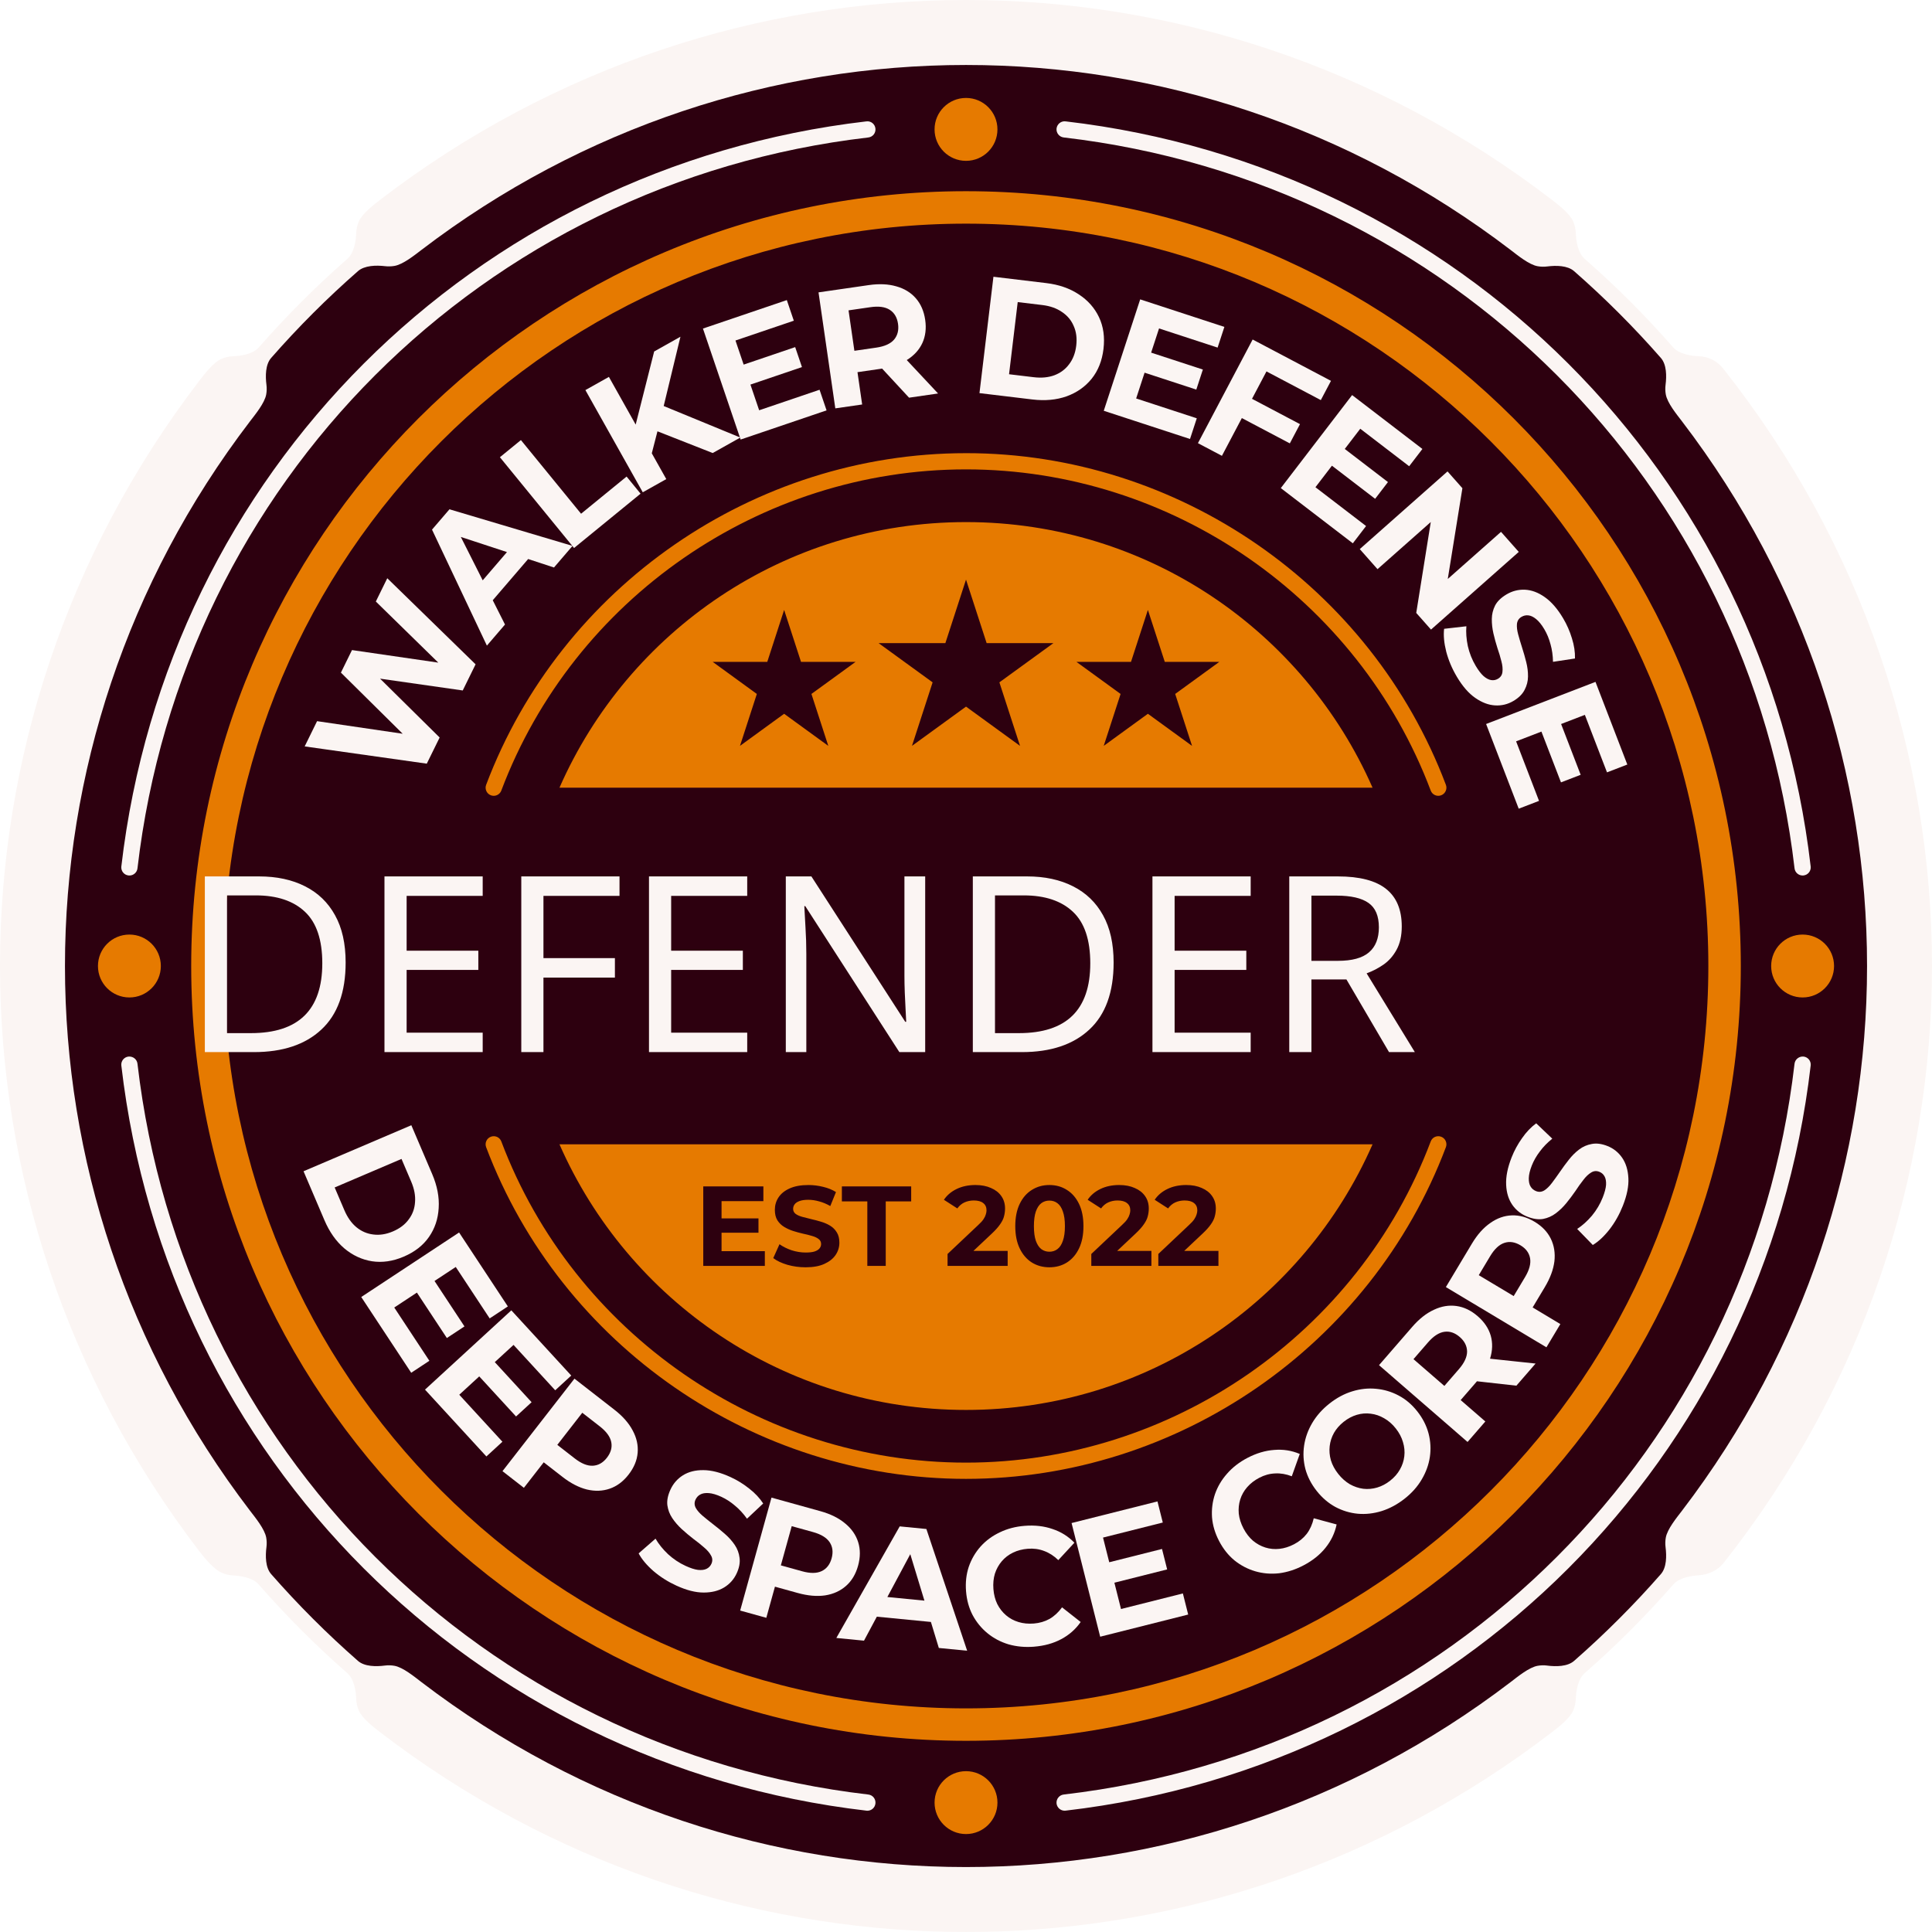
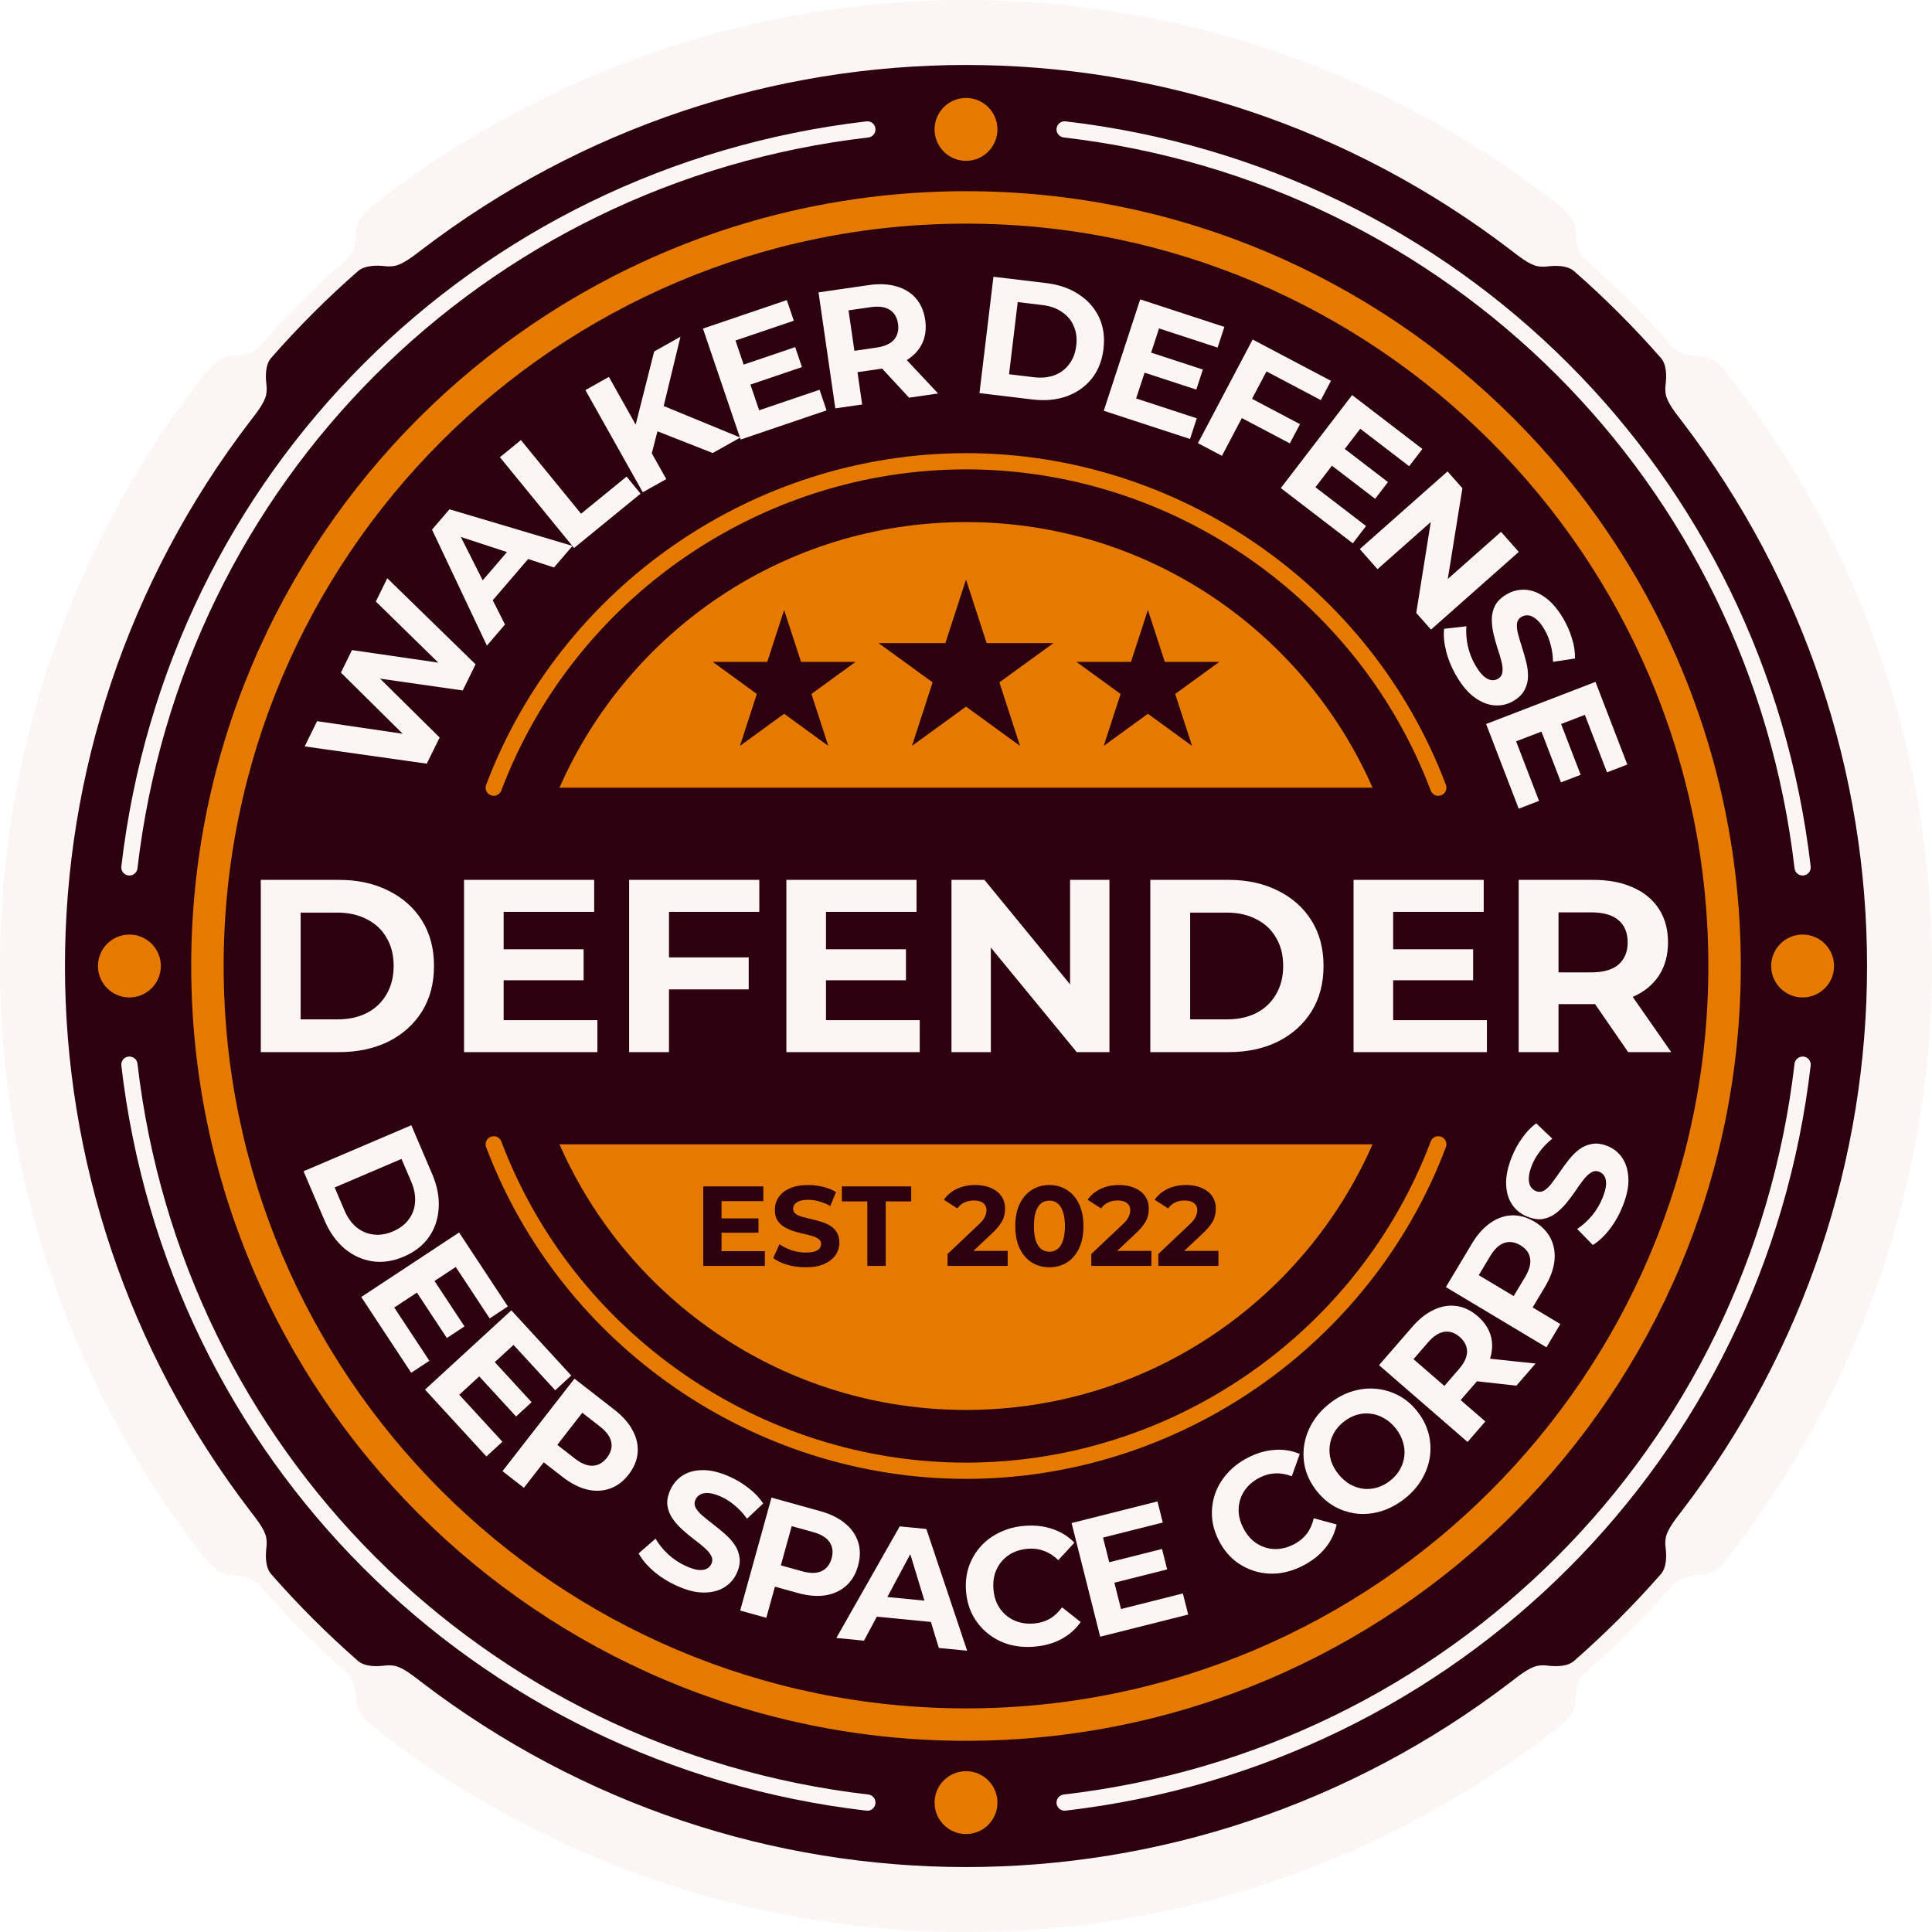
<svg xmlns="http://www.w3.org/2000/svg" width="256mm" height="256.001mm" viewBox="0 0 256 256.001" version="1.1" id="svg51757">
  <defs id="defs51754">
    </defs>
  <g id="layer1" transform="translate(-78.11455,-42.02701)">
    <circle style="fill:#2d000f;fill-opacity:1;stroke-width:8.762" id="path19849" cx="206.115" cy="170.028" r="123.733" />
    <path id="path294" style="fill:#fbf5f3;fill-opacity:1;fill-rule:nonzero;stroke:none;stroke-width:0.265" d="m 192.925,58.109 c -52.076,6.057 -92.675,46.657 -98.733,98.733 -0.069,0.588 0.356,1.122 0.944,1.188 0.042,0.006 0.086,0.007 0.129,0.007 0.538,0 1.002,-0.402 1.066,-0.95 5.941,-51.079 45.765,-90.904 96.845,-96.845 0.591,-0.069 1.007,-0.6 0.938,-1.188 -0.066,-0.591 -0.597,-1.018 -1.188,-0.944 z m 26.382,0 c -0.58,-0.077 -1.123,0.353 -1.194,0.944 -0.064,0.588 0.36,1.119 0.95,1.188 51.077,5.941 90.895,45.765 96.838,96.845 0.064,0.548 0.531,0.95 1.066,0.95 0.042,0 0.086,-4.5e-4 0.129,-0.007 0.591,-0.066 1.013,-0.6 0.944,-1.188 -6.057,-52.075 -46.66,-92.675 -98.733,-98.733 z M 95.136,182.029 c -0.588,0.069 -1.013,0.597 -0.944,1.188 6.057,52.073 46.657,92.678 98.733,98.733 0.042,0.006 0.086,0.007 0.129,0.007 0.538,0 0.996,-0.402 1.06,-0.95 0.069,-0.591 -0.347,-1.126 -0.938,-1.194 -51.079,-5.941 -90.901,-45.759 -96.845,-96.838 -0.069,-0.591 -0.593,-1 -1.194,-0.944 z m 221.959,0 c -0.575,-0.058 -1.123,0.353 -1.194,0.944 -5.943,51.079 -45.762,90.898 -96.838,96.838 -0.591,0.069 -1.014,0.604 -0.95,1.194 0.069,0.548 0.535,0.95 1.072,0.95 0.04,0 0.08,-4.5e-4 0.122,-0.007 52.073,-6.055 92.675,-46.66 98.733,-98.733 0.069,-0.591 -0.353,-1.119 -0.944,-1.188 z" />
    <path d="m 283.134,262.725 c -0.42,-0.053 -0.848,-0.045 -1.268,0.028 -1.14,0.197 -2.653,1.448 -3.582,2.157 -42.787,32.683 -101.545,32.682 -144.334,-5e-5 -0.929,-0.71 -2.442,-1.961 -3.582,-2.158 -0.42,-0.073 -0.848,-0.081 -1.268,-0.028 -1.148,0.146 -2.678,0.148 -3.557,-0.622 -4.081,-3.577 -7.923,-7.417 -11.499,-11.498 -0.77,-0.879 -0.77,-2.41 -0.624,-3.558 0.053,-0.421 0.045,-0.849 -0.028,-1.269 -0.197,-1.14 -1.446,-2.653 -2.156,-3.582 -32.683,-42.789 -32.683,-101.542 0,-144.332 0.71,-0.929 1.959,-2.442 2.156,-3.582 0.072,-0.42 0.081,-0.847 0.028,-1.267 -0.145,-1.148 -0.147,-2.679 0.623,-3.558 3.575,-4.082 7.418,-7.923 11.499,-11.498 0.879,-0.77 2.424,-0.797 3.575,-0.663 0.415,0.048 0.831,0.039 1.234,-0.026 1.143,-0.182 2.67,-1.409 3.599,-2.119 42.789,-32.683 101.542,-32.683 144.334,4.8e-5 0.929,0.71 2.443,1.958 3.583,2.155 0.42,0.072 0.847,0.081 1.266,0.029 1.148,-0.144 2.679,-0.146 3.558,0.624 4.081,3.575 7.923,7.416 11.499,11.498 0.77,0.879 0.768,2.41 0.622,3.558 -0.053,0.42 -0.045,0.847 0.028,1.267 0.196,1.14 1.445,2.654 2.155,3.583 32.685,42.789 32.685,101.545 0,144.334 -0.71,0.929 -1.959,2.443 -2.155,3.583 -0.072,0.42 -0.081,0.847 -0.028,1.267 0.146,1.148 0.148,2.678 -0.623,3.558 -3.575,4.081 -7.418,7.921 -11.499,11.498 -0.879,0.77 -2.409,0.769 -3.557,0.623 z M 306.439,90.855 c -0.808,-1.023 -1.985,-1.575 -3.19,-1.624 -1.156,-0.047 -2.662,-0.299 -3.432,-1.178 -3.644,-4.163 -7.561,-8.079 -11.724,-11.724 -0.88,-0.77 -1.132,-2.276 -1.179,-3.433 -0.021,-0.525 -0.138,-1.044 -0.347,-1.53 -0.458,-1.063 -2.018,-2.251 -2.946,-2.962 -45.931,-35.169 -109.078,-35.169 -155.009,10e-7 -0.928,0.711 -2.489,1.899 -2.947,2.962 -0.21,0.486 -0.327,1.006 -0.348,1.531 -0.047,1.156 -0.298,2.662 -1.177,3.433 -4.161,3.644 -8.078,7.561 -11.726,11.724 -0.77,0.879 -2.277,1.131 -3.433,1.179 -0.524,0.022 -1.042,0.139 -1.527,0.347 -1.063,0.457 -2.252,2.017 -2.963,2.945 -35.169,45.933 -35.169,109.076 -4e-5,155.006 0.711,0.928 1.945,2.43 3.009,2.897 0.469,0.206 0.955,0.324 1.446,0.351 1.155,0.063 2.663,0.305 3.433,1.185 3.657,4.178 7.585,8.108 11.761,11.766 0.879,0.77 1.13,2.276 1.177,3.433 0.021,0.525 0.138,1.045 0.348,1.531 0.458,1.063 2.019,2.251 2.947,2.961 22.376,17.129 48.824,25.913 75.388,26.356 1.169,0.019 3.064,0.019 4.233,-10e-6 26.559,-0.443 53.019,-9.23 75.388,-26.356 0.928,-0.711 2.489,-1.899 2.946,-2.962 0.209,-0.486 0.326,-1.006 0.347,-1.53 0.047,-1.156 0.299,-2.663 1.178,-3.433 4.176,-3.657 8.104,-7.587 11.759,-11.763 0.77,-0.88 2.283,-1.135 3.436,-1.214 1.253,-0.086 2.456,-0.696 3.152,-1.548 36.9,-46.617 36.9,-111.732 0,-158.349" style="fill:#fbf5f3;fill-opacity:1;fill-rule:nonzero;stroke:none;stroke-width:0.265" id="path302" />
    <path id="path304" style="fill:#e67a00;fill-opacity:1;fill-rule:nonzero;stroke:none;stroke-width:0.265" d="m 206.117,55.005 c -2.303,0 -4.168,1.866 -4.168,4.168 0,2.303 1.866,4.167 4.168,4.167 2.3,0 4.165,-1.864 4.165,-4.167 0,-2.303 -1.865,-4.168 -4.165,-4.168 z m 0,12.357 c -56.609,0 -102.667,46.057 -102.667,102.667 0,56.609 46.057,102.665 102.667,102.665 56.609,0 102.665,-46.056 102.665,-102.665 0,-56.609 -46.056,-102.667 -102.665,-102.667 z m 0,4.3 c 54.238,0 98.363,44.126 98.363,98.367 0,54.238 -44.126,98.367 -98.363,98.367 -54.24,0 -98.367,-44.129 -98.367,-98.367 0,-54.24 44.126,-98.367 98.367,-98.367 z m 0,30.412 c -28.109,0 -53.661,17.66 -63.587,43.948 -0.209,0.554 0.07,1.175 0.627,1.387 0.125,0.045 0.254,0.068 0.378,0.068 0.435,0 0.845,-0.265 1.007,-0.697 9.611,-25.454 34.357,-42.558 61.575,-42.558 27.221,0 51.964,17.105 61.575,42.558 0.207,0.556 0.823,0.838 1.385,0.628 0.556,-0.212 0.836,-0.833 0.627,-1.387 -9.926,-26.288 -35.481,-43.948 -63.587,-43.948 z m 0,9.133 c -24.081,0 -44.768,14.477 -53.87,35.195 h 107.74 c -9.099,-20.718 -29.789,-35.195 -53.87,-35.195 z m 0,7.622 2.732,8.415 h 8.85 l -7.16,5.198 2.735,8.417 -7.157,-5.202 -7.16,5.202 2.735,-8.417 -7.157,-5.198 h 8.847 z m -24.1,4.018 2.237,6.88 h 7.232 l -5.852,4.252 2.235,6.88 -5.852,-4.253 -5.85,4.253 2.233,-6.88 -5.85,-4.252 h 7.233 z m 48.2,0 2.237,6.88 h 7.23 l -5.85,4.252 2.233,6.88 -5.85,-4.253 -5.852,4.253 2.235,-6.88 -5.852,-4.252 h 7.232 z M 95.262,165.862 c -2.303,0 -4.168,1.864 -4.168,4.167 0,2.3 1.866,4.167 4.168,4.167 2.3,0 4.165,-1.867 4.165,-4.167 0,-2.303 -1.865,-4.167 -4.165,-4.167 z m 221.71,0 c -2.303,0 -4.168,1.864 -4.168,4.167 0,2.3 1.866,4.167 4.168,4.167 2.3,0 4.165,-1.867 4.165,-4.167 0,-2.303 -1.865,-4.167 -4.165,-4.167 z m -173.395,26.72 c -0.14,-0.005 -0.282,0.016 -0.42,0.068 -0.556,0.209 -0.836,0.829 -0.627,1.385 9.926,26.286 35.478,43.95 63.587,43.95 28.106,0 53.661,-17.664 63.587,-43.95 0.209,-0.556 -0.07,-1.176 -0.627,-1.385 -0.564,-0.209 -1.178,0.069 -1.385,0.625 -9.611,25.456 -34.354,42.558 -61.575,42.558 -27.218,0 -51.964,-17.102 -61.575,-42.558 -0.157,-0.417 -0.546,-0.677 -0.965,-0.693 z m 8.67,1.072 c 9.102,20.718 29.789,35.198 53.87,35.198 24.081,0 44.771,-14.48 53.87,-35.198 z m 32.98,5.395 c 0.662,0 1.314,0.081 1.957,0.242 0.642,0.151 1.21,0.381 1.702,0.692 l -0.753,1.852 c -0.492,-0.281 -0.983,-0.486 -1.475,-0.617 -0.492,-0.141 -0.973,-0.212 -1.445,-0.212 -0.472,0 -0.859,0.056 -1.16,0.167 -0.301,0.11 -0.516,0.256 -0.647,0.437 -0.13,0.171 -0.197,0.371 -0.197,0.602 0,0.271 0.111,0.493 0.332,0.663 0.221,0.161 0.512,0.29 0.873,0.39 0.361,0.1 0.758,0.201 1.19,0.302 0.442,0.1 0.878,0.216 1.31,0.347 0.442,0.13 0.842,0.306 1.203,0.527 0.361,0.221 0.653,0.512 0.873,0.873 0.231,0.361 0.347,0.818 0.347,1.37 0,0.592 -0.165,1.135 -0.497,1.627 -0.331,0.492 -0.828,0.887 -1.49,1.188 -0.652,0.301 -1.481,0.452 -2.485,0.452 -0.843,0 -1.65,-0.111 -2.423,-0.332 -0.773,-0.231 -1.395,-0.525 -1.867,-0.887 l 0.827,-1.838 c 0.452,0.321 0.984,0.588 1.597,0.798 0.622,0.201 1.249,0.302 1.882,0.302 0.482,0 0.869,-0.045 1.16,-0.135 0.301,-0.1 0.521,-0.236 0.662,-0.407 0.141,-0.171 0.212,-0.368 0.212,-0.588 0,-0.281 -0.111,-0.501 -0.332,-0.662 -0.221,-0.171 -0.512,-0.306 -0.873,-0.407 -0.361,-0.11 -0.763,-0.211 -1.205,-0.302 -0.432,-0.1 -0.868,-0.219 -1.31,-0.36 -0.432,-0.141 -0.827,-0.323 -1.188,-0.543 -0.361,-0.221 -0.657,-0.512 -0.888,-0.873 -0.221,-0.361 -0.332,-0.823 -0.332,-1.385 0,-0.602 0.16,-1.148 0.482,-1.64 0.331,-0.502 0.823,-0.899 1.475,-1.19 0.662,-0.301 1.491,-0.452 2.485,-0.452 z m 22.147,0 c 0.783,0 1.466,0.131 2.048,0.392 0.592,0.251 1.049,0.607 1.37,1.068 0.331,0.462 0.497,1.014 0.497,1.657 0,0.341 -0.045,0.682 -0.135,1.023 -0.08,0.331 -0.252,0.684 -0.513,1.055 -0.251,0.371 -0.622,0.787 -1.113,1.248 l -2.43,2.288 h 4.538 v 1.988 h -7.965 v -1.582 l 4.065,-3.838 c 0.321,-0.291 0.558,-0.552 0.708,-0.783 0.151,-0.231 0.25,-0.441 0.3,-0.632 0.06,-0.191 0.09,-0.368 0.09,-0.528 0,-0.422 -0.146,-0.743 -0.437,-0.963 -0.281,-0.231 -0.696,-0.345 -1.248,-0.345 -0.442,0 -0.854,0.084 -1.235,0.255 -0.371,0.171 -0.687,0.437 -0.948,0.798 l -1.777,-1.145 c 0.401,-0.602 0.964,-1.079 1.687,-1.43 0.723,-0.351 1.555,-0.527 2.498,-0.527 z m 9.787,0 c 0.873,0 1.646,0.215 2.318,0.647 0.683,0.422 1.22,1.04 1.612,1.853 0.391,0.813 0.587,1.796 0.587,2.95 0,1.154 -0.195,2.139 -0.587,2.952 -0.391,0.813 -0.929,1.435 -1.612,1.867 -0.672,0.422 -1.445,0.632 -2.318,0.632 -0.863,0 -1.636,-0.21 -2.318,-0.632 -0.683,-0.432 -1.22,-1.054 -1.612,-1.867 -0.391,-0.813 -0.587,-1.797 -0.587,-2.952 0,-1.154 0.195,-2.137 0.587,-2.95 0.391,-0.813 0.929,-1.432 1.612,-1.853 0.683,-0.432 1.455,-0.647 2.318,-0.647 z m 9.26,0 c 0.783,0 1.465,0.131 2.047,0.392 0.592,0.251 1.049,0.607 1.37,1.068 0.331,0.462 0.497,1.014 0.497,1.657 0,0.341 -0.045,0.682 -0.135,1.023 -0.08,0.331 -0.251,0.684 -0.512,1.055 -0.251,0.371 -0.622,0.787 -1.113,1.248 l -2.43,2.288 h 4.537 v 1.988 h -7.963 v -1.582 l 4.065,-3.838 c 0.321,-0.291 0.556,-0.552 0.707,-0.783 0.151,-0.231 0.251,-0.441 0.302,-0.632 0.06,-0.191 0.09,-0.368 0.09,-0.528 0,-0.422 -0.146,-0.743 -0.437,-0.963 -0.281,-0.231 -0.698,-0.345 -1.25,-0.345 -0.442,0 -0.852,0.084 -1.233,0.255 -0.371,0.171 -0.689,0.437 -0.95,0.798 l -1.777,-1.145 c 0.401,-0.602 0.964,-1.079 1.687,-1.43 0.723,-0.351 1.557,-0.527 2.5,-0.527 z m 8.882,0 c 0.783,0 1.466,0.131 2.048,0.392 0.592,0.251 1.049,0.607 1.37,1.068 0.331,0.462 0.497,1.014 0.497,1.657 0,0.341 -0.045,0.682 -0.135,1.023 -0.08,0.331 -0.251,0.684 -0.512,1.055 -0.251,0.371 -0.623,0.787 -1.115,1.248 l -2.428,2.288 h 4.537 v 1.988 h -7.965 v -1.582 l 4.065,-3.838 c 0.321,-0.291 0.558,-0.552 0.708,-0.783 0.151,-0.231 0.251,-0.441 0.302,-0.632 0.06,-0.191 0.09,-0.368 0.09,-0.528 0,-0.422 -0.146,-0.743 -0.437,-0.963 -0.281,-0.231 -0.698,-0.345 -1.25,-0.345 -0.442,0 -0.854,0.084 -1.235,0.255 -0.371,0.171 -0.687,0.437 -0.948,0.798 l -1.777,-1.145 c 0.401,-0.602 0.964,-1.079 1.687,-1.43 0.723,-0.351 1.555,-0.527 2.498,-0.527 z m -64.002,0.18 h 7.965 v 1.958 h -5.542 v 2.288 h 4.893 v 1.897 h -4.893 v 2.438 h 5.737 v 1.958 h -8.16 z m 18.368,0 h 9.183 v 1.988 h -3.372 v 8.552 h -2.44 v -8.552 h -3.372 z m 27.492,1.883 c -0.401,0 -0.757,0.114 -1.068,0.345 -0.301,0.231 -0.543,0.598 -0.723,1.1 -0.171,0.502 -0.257,1.149 -0.257,1.942 0,0.793 0.086,1.44 0.257,1.942 0.181,0.502 0.422,0.869 0.723,1.1 0.311,0.231 0.667,0.347 1.068,0.347 0.412,0 0.767,-0.116 1.068,-0.347 0.311,-0.231 0.553,-0.598 0.723,-1.1 0.181,-0.502 0.27,-1.149 0.27,-1.942 0,-0.793 -0.089,-1.44 -0.27,-1.942 -0.171,-0.502 -0.412,-0.869 -0.723,-1.1 -0.301,-0.231 -0.657,-0.345 -1.068,-0.345 z m -11.043,75.605 c -2.303,0 -4.168,1.865 -4.168,4.165 0,2.303 1.866,4.168 4.168,4.168 2.3,0 4.165,-1.866 4.165,-4.168 0,-2.3 -1.865,-4.165 -4.165,-4.165 z" />
-     <text xml:space="preserve" style="font-style:normal;font-variant:normal;font-weight:normal;font-stretch:normal;font-size:32.605px;line-height:1.25;font-family:Montserrat;-inkscape-font-specification:'Montserrat, @wght=700';font-variant-ligatures:normal;font-variant-caps:normal;font-variant-numeric:normal;font-variant-east-asian:normal;font-variation-settings:'wght' 700;text-align:center;text-anchor:middle;fill:#fbf5f3;fill-opacity:1;stroke-width:0.582" x="205.283" y="181.439" id="text20637-4">
-       <tspan id="tspan20635-2" x="205.283" y="181.439" style="font-style:normal;font-variant:normal;font-weight:normal;font-stretch:normal;font-size:32.605px;font-family:Montserrat;-inkscape-font-specification:'Montserrat, @wght=700';font-variant-ligatures:normal;font-variant-caps:normal;font-variant-numeric:normal;font-variant-east-asian:normal;font-variation-settings:'wght' 700;fill:#fbf5f3;fill-opacity:1;stroke-width:0.582">DEFENDER</tspan>
-     </text>
+     <path id="path858" style="font-size:32.605px;line-height:1.25;font-family:Montserrat;-inkscape-font-specification:'Montserrat, @wght=700';font-variation-settings:'wght' 700;text-align:center;text-anchor:middle;fill:#fbf5f3;stroke-width:2.201" d="M 130.598 440.65 L 130.598 526.914 L 169.785 526.914 C 179.151 526.914 187.407 525.146 194.555 521.613 C 201.702 517.998 207.289 512.988 211.314 506.58 C 215.34 500.09 217.352 492.49 217.352 483.781 C 217.352 474.991 215.34 467.392 211.314 460.984 C 207.289 454.576 201.702 449.605 194.555 446.072 C 187.407 442.457 179.151 440.65 169.785 440.65 L 130.598 440.65 z M 232.387 440.65 L 232.387 526.914 L 299.178 526.914 L 299.178 510.893 L 252.227 510.893 L 252.227 490.93 L 292.277 490.93 L 292.277 475.402 L 252.227 475.402 L 252.227 456.672 L 297.576 456.672 L 297.576 440.65 L 232.387 440.65 z M 315.074 440.65 L 315.074 526.914 L 335.039 526.914 L 335.039 495.488 L 374.965 495.488 L 374.965 479.469 L 335.039 479.469 L 335.039 456.672 L 380.264 456.672 L 380.264 440.65 L 315.074 440.65 z M 393.82 440.65 L 393.82 526.914 L 460.611 526.914 L 460.611 510.893 L 413.66 510.893 L 413.66 490.93 L 453.711 490.93 L 453.711 475.402 L 413.66 475.402 L 413.66 456.672 L 459.01 456.672 L 459.01 440.65 L 393.82 440.65 z M 476.508 440.65 L 476.508 526.914 L 496.227 526.914 L 496.227 474.559 L 539.234 526.914 L 555.623 526.914 L 555.623 440.65 L 535.906 440.65 L 535.906 492.984 L 493.021 440.65 L 476.508 440.65 z M 576.08 440.65 L 576.08 526.914 L 615.268 526.914 C 624.633 526.914 632.89 525.146 640.037 521.613 C 647.185 517.998 652.771 512.988 656.797 506.58 C 660.822 500.09 662.836 492.49 662.836 483.781 C 662.836 474.991 660.822 467.392 656.797 460.984 C 652.771 454.576 647.185 449.605 640.037 446.072 C 632.89 442.457 624.633 440.65 615.268 440.65 L 576.08 440.65 z M 677.869 440.65 L 677.869 526.914 L 744.662 526.914 L 744.662 510.893 L 697.709 510.893 L 697.709 490.93 L 737.76 490.93 L 737.76 475.402 L 697.709 475.402 L 697.709 456.672 L 743.059 456.672 L 743.059 440.65 L 677.869 440.65 z M 760.559 440.65 L 760.559 526.914 L 780.521 526.914 L 780.521 502.883 L 797.896 502.883 C 798.212 502.883 798.522 502.877 798.834 502.873 L 815.396 526.914 L 836.961 526.914 L 817.691 499.258 C 817.748 499.233 817.805 499.21 817.861 499.186 C 823.448 496.721 827.761 493.189 830.801 488.588 C 833.841 483.905 835.359 478.359 835.359 471.951 C 835.359 465.461 833.841 459.874 830.801 455.191 C 827.761 450.509 823.448 446.935 817.861 444.471 C 812.275 441.924 805.619 440.65 797.896 440.65 L 760.559 440.65 z M 780.521 456.918 L 796.789 456.918 C 802.951 456.918 807.55 458.232 810.59 460.861 C 813.63 463.49 815.15 467.186 815.15 471.951 C 815.15 476.634 813.63 480.332 810.59 483.043 C 807.55 485.672 802.951 486.986 796.789 486.986 L 780.521 486.986 L 780.521 456.918 z M 150.561 457.041 L 168.799 457.041 C 174.55 457.041 179.519 458.149 183.709 460.367 C 187.981 462.503 191.268 465.584 193.568 469.609 C 195.951 473.553 197.143 478.277 197.143 483.781 C 197.143 489.203 195.951 493.928 193.568 497.953 C 191.268 501.979 187.981 505.1 183.709 507.318 C 179.519 509.454 174.55 510.523 168.799 510.523 L 150.561 510.523 L 150.561 457.041 z M 596.043 457.041 L 614.281 457.041 C 620.032 457.041 625.003 458.149 629.193 460.367 C 633.465 462.503 636.75 465.584 639.051 469.609 C 641.433 473.553 642.625 478.277 642.625 483.781 C 642.625 489.203 641.433 493.928 639.051 497.953 C 636.75 501.979 633.465 505.1 629.193 507.318 C 625.003 509.454 620.032 510.523 614.281 510.523 L 596.043 510.523 L 596.043 457.041 z " transform="matrix(0.2645833,0,0,0.2645833,78.11455,42.02701)" />
    <g aria-label="WALKER DEFENSE" id="text31279" style="font-weight:bold;font-size:26px;line-height:1.25;font-family:Montserrat;-inkscape-font-specification:'Montserrat Bold';text-align:center;letter-spacing:-2px;text-anchor:middle;fill:#fbf5f3;fill-opacity:1" transform="matrix(0,0.8533333,-0.8533333,0,876.0636,-211.5204)">
      <path d="m 415.708,868.826 -2.679,18.961 -3.921,-1.926 2.462,-16.75 1.96,0.963 -11.96,12.085 -3.501,-1.719 2.439,-16.762 1.89,0.928 -11.867,12.131 -3.617,-1.777 13.367,-13.712 4.061,1.994 -2.104,14.724 -1.074,-0.527 10.482,-10.61 z" id="path45384" style="fill:#fbf5f3;fill-opacity:1" />
      <path d="m 397.377,859.492 -18.012,8.521 -3.156,-2.71 5.685,-19.109 3.353,2.88 -5.42,16.526 -1.262,-1.084 15.538,-7.836 z m -5.618,0.316 -2.932,1.698 -7.101,-6.099 1.216,-3.171 z" id="path45386" style="fill:#fbf5f3;fill-opacity:1" />
      <path d="m 382.221,845.959 -14.097,11.512 -2.664,-3.262 11.438,-9.341 -5.772,-7.069 2.658,-2.171 z" id="path45388" style="fill:#fbf5f3;fill-opacity:1" />
      <path d="m 368.096,834.036 -4.125,2.584 -12.267,-3.102 -2.291,-4.081 11.212,2.71 3.322,0.819 z m 5.473,1.251 -15.87,8.909 -2.049,-3.65 15.87,-8.909 z m -6.096,-10.86 -3.746,9.527 -3.956,-0.94 5.297,-12.873 z" id="path45390" style="fill:#fbf5f3;fill-opacity:1" />
      <path d="m 353.842,819.918 -2.817,-8.297 3.102,-1.053 2.817,8.297 z m 6.99,-2.703 -3.185,-9.38 3.201,-1.087 4.531,13.344 -17.234,5.851 -4.422,-13.024 3.201,-1.087 3.076,9.06 z" id="path45392" style="fill:#fbf5f3;fill-opacity:1" />
      <path d="m 360.537,805.389 -18.012,2.608 -1.129,-7.797 q -0.35,-2.419 0.194,-4.284 0.519,-1.862 1.847,-3.026 1.329,-1.164 3.362,-1.459 2.007,-0.291 3.612,0.449 1.579,0.743 2.604,2.381 1.025,1.638 1.376,4.057 l 0.794,5.481 -2.095,-1.588 6.845,-0.991 z m -1.658,-11.451 -5.884,5.449 -0.645,-4.452 5.876,-5.501 z m -5.327,8.206 -1.687,2.136 -0.76,-5.249 q -0.279,-1.93 -1.241,-2.763 -0.987,-0.829 -2.454,-0.617 -1.492,0.216 -2.178,1.287 -0.686,1.071 -0.406,3.001 l 0.76,5.249 -2.25,-1.566 z" id="path45394" style="fill:#fbf5f3;fill-opacity:1" />
      <path d="m 358.169,783.005 -18.07,-2.169 0.985,-8.209 q 0.353,-2.943 1.759,-5.052 1.38,-2.113 3.545,-3.136 2.165,-1.023 4.928,-0.692 2.736,0.328 4.624,1.838 1.862,1.507 2.728,3.889 0.84,2.379 0.487,5.322 z m -2.931,-4.594 0.459,-3.821 q 0.217,-1.807 -0.296,-3.204 -0.536,-1.426 -1.714,-2.301 -1.175,-0.9 -2.879,-1.105 -1.73,-0.208 -3.059,0.392 -1.352,0.571 -2.184,1.833 -0.855,1.233 -1.072,3.04 l -0.459,3.821 z" id="path45396" style="fill:#fbf5f3;fill-opacity:1" />
      <path d="m 351.786,756.644 2.723,-8.328 3.114,1.018 -2.723,8.328 z m 7.214,2.031 3.079,-9.415 3.213,1.051 -4.38,13.394 -17.299,-5.657 4.275,-13.073 3.213,1.051 -2.974,9.094 z" id="path45398" style="fill:#fbf5f3;fill-opacity:1" />
      <path d="m 358.909,740.96 4.077,-7.726 2.989,1.578 -4.077,7.726 z m 8.998,4.396 -1.966,3.725 -16.096,-8.495 6.419,-12.164 2.989,1.578 -4.454,8.439 z" id="path45400" style="fill:#fbf5f3;fill-opacity:1" />
      <path d="m 366.65,726.527 5.331,-6.954 2.6,1.993 -5.331,6.954 z m 6.132,4.308 6.027,-7.862 2.682,2.056 -8.574,11.184 -14.444,-11.073 8.368,-10.915 2.682,2.056 -5.821,7.593 z" id="path45402" style="fill:#fbf5f3;fill-opacity:1" />
      <path d="m 382.39,723.952 -12.063,-13.628 2.609,-2.309 16.726,2.696 -1.266,1.12 -8.685,-9.812 3.115,-2.757 12.063,13.628 -2.589,2.292 -16.745,-2.678 1.266,-1.12 8.685,9.812 z" id="path45404" style="fill:#fbf5f3;fill-opacity:1" />
      <path d="m 402.211,708.876 q -1.877,1.117 -3.89,1.649 -2.026,0.51 -3.555,0.33 l -0.393,-3.457 q 1.431,0.117 3.073,-0.225 1.651,-0.377 3.059,-1.215 1.073,-0.638 1.601,-1.225 0.537,-0.622 0.624,-1.188 0.087,-0.566 -0.206,-1.058 -0.372,-0.626 -1.076,-0.691 -0.718,-0.087 -1.655,0.168 -0.951,0.233 -2.053,0.617 -1.094,0.348 -2.263,0.62 -1.147,0.259 -2.244,0.246 -1.097,-0.013 -2.089,-0.512 -0.97,-0.512 -1.715,-1.763 -0.798,-1.341 -0.734,-2.861 0.073,-1.556 1.14,-3.068 1.076,-1.548 3.288,-2.864 1.475,-0.877 3.118,-1.371 1.629,-0.516 3.136,-0.474 l 0.518,3.413 q -1.467,0.026 -2.735,0.387 -1.281,0.339 -2.331,0.963 -1.05,0.625 -1.574,1.269 -0.524,0.645 -0.575,1.22 -0.065,0.553 0.241,1.067 0.359,0.603 1.076,0.691 0.704,0.065 1.642,-0.19 0.937,-0.255 2.031,-0.603 1.116,-0.361 2.25,-0.643 1.156,-0.294 2.253,-0.281 1.097,0.013 2.067,0.525 0.992,0.499 1.724,1.728 0.784,1.318 0.698,2.852 -0.086,1.534 -1.162,3.081 -1.054,1.534 -3.288,2.864 z" id="path45406" style="fill:#fbf5f3;fill-opacity:1" />
      <path d="m 409.26,692.799 8.177,-3.148 1.177,3.057 -8.177,3.148 z m 2.982,6.876 9.244,-3.559 1.214,3.154 -13.151,5.064 -6.54,-16.985 12.835,-4.942 1.214,3.154 -8.929,3.438 z" id="path45408" style="fill:#fbf5f3;fill-opacity:1" />
    </g>
    <g aria-label="DEEP SPACE CORPS                                               " id="text31279-2" style="font-weight:bold;font-size:26px;line-height:1.25;font-family:Montserrat;-inkscape-font-specification:'Montserrat Bold';text-align:center;text-anchor:middle;fill:#fbf5f3;fill-opacity:1;stroke:none;stroke-opacity:1" transform="matrix(0.8530809,-0.0207521,0.0207521,0.8530809,-156.6483,-583.2292)">
      <path d="m 299.909,922.161 16.907,-6.737 3.061,7.681 q 1.097,2.753 0.872,5.278 -0.201,2.515 -1.614,4.449 -1.412,1.934 -3.997,2.964 -2.56,1.02 -4.94,0.597 -2.356,-0.433 -4.256,-2.111 -1.876,-1.687 -2.973,-4.441 z m 4.771,2.633 1.424,3.575 q 0.674,1.691 1.793,2.672 1.153,0.996 2.606,1.201 1.463,0.229 3.057,-0.406 1.618,-0.645 2.498,-1.807 0.914,-1.148 1.042,-2.654 0.161,-1.492 -0.512,-3.182 l -1.424,-3.575 z" id="path40111" style="fill:#fbf5f3;fill-opacity:1;stroke:none;stroke-opacity:1" />
      <path d="m 319.661,939.424 4.645,7.43 -2.778,1.737 -4.645,-7.43 z m -6.184,4.234 5.251,8.4 -2.866,1.792 -7.47,-11.949 15.432,-9.648 7.291,11.662 -2.866,1.792 -5.072,-8.113 z" id="path40113" style="fill:#fbf5f3;fill-opacity:1;stroke:none;stroke-opacity:1" />
      <path d="m 328.671,952.278 5.768,6.595 -2.466,2.157 -5.768,-6.595 z m -5.431,5.164 6.521,7.457 -2.544,2.225 -9.277,-10.607 13.7,-11.982 9.055,10.353 -2.544,2.225 -6.299,-7.202 z" id="path40115" style="fill:#fbf5f3;fill-opacity:1;stroke:none;stroke-opacity:1" />
      <path d="m 329.66,969.468 11.521,-14.089 6.099,4.987 q 1.892,1.547 2.75,3.29 0.875,1.723 0.681,3.479 -0.193,1.756 -1.494,3.346 -1.284,1.57 -2.967,2.108 -1.683,0.538 -3.562,0.043 -1.862,-0.515 -3.754,-2.062 l -4.287,-3.506 2.651,-0.284 -4.378,5.354 z m 7.342,-2.325 -0.182,-2.735 4.106,3.358 q 1.51,1.234 2.781,1.199 1.271,-0.035 2.21,-1.182 0.955,-1.167 0.737,-2.42 -0.218,-1.253 -1.728,-2.487 l -4.106,-3.358 2.716,-0.365 z" id="path40117" style="fill:#fbf5f3;fill-opacity:1;stroke:none;stroke-opacity:1" />
      <path d="m 356.22,987.89 q -1.963,-0.958 -3.511,-2.351 -1.537,-1.416 -2.224,-2.793 l 2.677,-2.223 q 0.686,1.261 1.872,2.447 1.22,1.175 2.692,1.893 1.121,0.548 1.902,0.668 0.815,0.109 1.336,-0.129 0.521,-0.237 0.772,-0.751 0.319,-0.654 -0.012,-1.279 -0.32,-0.648 -1.047,-1.292 -0.716,-0.668 -1.641,-1.38 -0.891,-0.724 -1.759,-1.553 -0.845,-0.818 -1.435,-1.742 -0.59,-0.925 -0.717,-2.028 -0.103,-1.092 0.535,-2.4 0.684,-1.402 1.991,-2.182 1.341,-0.792 3.191,-0.728 1.884,0.052 4.197,1.181 1.542,0.753 2.855,1.857 1.324,1.081 2.115,2.364 l -2.571,2.303 q -0.825,-1.213 -1.822,-2.076 -0.985,-0.886 -2.083,-1.422 -1.098,-0.536 -1.925,-0.621 -0.826,-0.085 -1.335,0.187 -0.498,0.249 -0.76,0.786 -0.308,0.631 0.012,1.279 0.331,0.625 1.058,1.269 0.727,0.644 1.618,1.368 0.914,0.736 1.77,1.53 0.88,0.806 1.47,1.73 0.59,0.925 0.693,2.017 0.127,1.103 -0.501,2.388 -0.673,1.378 -2.003,2.147 -1.33,0.768 -3.214,0.716 -1.861,-0.041 -4.197,-1.181 z" id="path40119" style="fill:#fbf5f3;fill-opacity:1;stroke:none;stroke-opacity:1" />
      <path d="m 366.03,992.005 5.288,-17.415 7.538,2.289 q 2.339,0.71 3.796,1.995 1.465,1.26 1.955,2.958 0.49,1.698 -0.107,3.663 -0.589,1.941 -1.94,3.079 -1.351,1.139 -3.277,1.396 -1.918,0.233 -4.257,-0.477 l -5.299,-1.609 2.343,-1.272 -2.009,6.618 z m 5.904,-4.946 -1.21,-2.46 5.075,1.541 q 1.866,0.567 3.028,0.05 1.162,-0.517 1.593,-1.935 0.438,-1.443 -0.241,-2.519 -0.679,-1.076 -2.545,-1.642 l -5.075,-1.541 2.373,-1.372 z" id="path40121" style="fill:#fbf5f3;fill-opacity:1;stroke:none;stroke-opacity:1" />
      <path d="m 380.855,996.622 10.26,-17.082 4.129,0.505 5.87,19.053 -4.387,-0.536 -4.658,-16.757 1.652,0.202 -8.582,15.139 z m 4.499,-3.379 1.498,-3.039 9.291,1.135 0.748,3.313 z" id="path40123" style="fill:#fbf5f3;fill-opacity:1;stroke:none;stroke-opacity:1" />
      <path d="m 411.519,998.724 q -2.103,0.115 -3.957,-0.461 -1.83,-0.603 -3.223,-1.803 -1.394,-1.2 -2.24,-2.872 -0.821,-1.674 -0.933,-3.725 -0.112,-2.051 0.521,-3.804 0.659,-1.755 1.914,-3.099 1.28,-1.346 3.035,-2.119 1.753,-0.799 3.882,-0.915 2.362,-0.129 4.303,0.598 1.965,0.7 3.35,2.212 l -2.564,2.64 q -0.993,-1.013 -2.164,-1.47 -1.172,-0.483 -2.522,-0.409 -1.272,0.07 -2.314,0.543 -1.042,0.474 -1.778,1.295 -0.736,0.821 -1.119,1.91 -0.357,1.087 -0.286,2.385 0.071,1.298 0.545,2.34 0.5,1.04 1.321,1.776 0.821,0.736 1.909,1.093 1.087,0.357 2.359,0.288 1.35,-0.074 2.464,-0.656 1.112,-0.608 1.987,-1.749 l 2.836,2.345 q -1.211,1.655 -3.087,2.59 -1.85,0.934 -4.238,1.065 z" id="path40125" style="fill:#fbf5f3;fill-opacity:1;stroke:none;stroke-opacity:1" />
      <path d="m 423.201,985.968 8.546,-1.932 0.722,3.195 -8.546,1.932 z m 1.955,7.235 9.662,-2.184 0.745,3.297 -13.745,3.107 -4.012,-17.752 13.416,-3.032 0.745,3.297 -9.333,2.109 z" id="path40127" style="fill:#fbf5f3;fill-opacity:1;stroke:none;stroke-opacity:1" />
      <path d="m 453.641,987.123 q -1.889,0.93 -3.821,1.128 -1.92,0.163 -3.672,-0.395 -1.752,-0.557 -3.187,-1.764 -1.411,-1.218 -2.318,-3.061 -0.907,-1.843 -1.012,-3.704 -0.082,-1.873 0.545,-3.601 0.65,-1.74 1.961,-3.139 1.299,-1.422 3.212,-2.364 2.123,-1.045 4.193,-1.137 2.082,-0.127 3.949,0.722 l -1.323,3.434 q -1.311,-0.543 -2.567,-0.504 -1.268,0.015 -2.48,0.613 -1.143,0.563 -1.916,1.407 -0.773,0.844 -1.128,1.888 -0.355,1.044 -0.281,2.196 0.098,1.14 0.672,2.306 0.574,1.166 1.418,1.939 0.867,0.761 1.912,1.116 1.044,0.355 2.184,0.258 1.14,-0.098 2.283,-0.66 1.213,-0.597 2.01,-1.569 0.785,-0.995 1.143,-2.388 l 3.528,1.045 q -0.466,1.997 -1.824,3.593 -1.335,1.585 -3.481,2.641 z" id="path40129" style="fill:#fbf5f3;fill-opacity:1;stroke:none;stroke-opacity:1" />
      <path d="m 469.611,977.138 q -1.726,1.296 -3.623,1.843 -1.877,0.532 -3.723,0.325 -1.825,-0.222 -3.459,-1.142 -1.613,-0.935 -2.831,-2.556 -1.218,-1.622 -1.666,-3.431 -0.428,-1.825 -0.112,-3.656 0.316,-1.831 1.35,-3.485 1.034,-1.654 2.738,-2.935 1.726,-1.296 3.582,-1.812 1.877,-0.532 3.702,-0.309 1.846,0.207 3.48,1.126 1.618,0.898 2.851,2.541 1.218,1.622 1.661,3.467 0.428,1.825 0.112,3.656 -0.311,1.794 -1.344,3.449 -1.013,1.639 -2.718,2.919 z m -2.176,-2.853 q 0.977,-0.734 1.538,-1.675 0.582,-0.957 0.737,-2.049 0.155,-1.092 -0.152,-2.194 -0.287,-1.118 -1.067,-2.157 -0.781,-1.039 -1.774,-1.626 -0.973,-0.603 -2.065,-0.758 -1.071,-0.171 -2.153,0.121 -1.081,0.292 -2.058,1.026 -0.977,0.734 -1.559,1.691 -0.561,0.942 -0.716,2.034 -0.155,1.092 0.132,2.21 0.308,1.102 1.088,2.142 0.765,1.019 1.754,1.642 0.994,0.587 2.065,0.758 1.092,0.155 2.174,-0.137 1.081,-0.292 2.058,-1.026 z" id="path40131" style="fill:#fbf5f3;fill-opacity:1;stroke:none;stroke-opacity:1" />
      <path d="m 479.583,968.58 -13.454,-12.257 5.305,-5.824 q 1.646,-1.807 3.432,-2.571 1.767,-0.782 3.511,-0.495 1.743,0.287 3.262,1.67 1.499,1.366 1.947,3.075 0.428,1.692 -0.186,3.524 -0.614,1.832 -2.26,3.639 l -3.73,4.094 -0.104,-2.627 5.113,4.658 z m 7.792,-8.553 -7.946,-1.084 3.029,-3.325 7.981,1.046 z m -9.722,1.097 -2.721,0.053 3.572,-3.921 q 1.313,-1.442 1.346,-2.713 0.014,-1.289 -1.082,-2.287 -1.115,-1.016 -2.378,-0.865 -1.263,0.151 -2.576,1.592 l -3.572,3.921 -0.219,-2.732 z" id="path40133" style="fill:#fbf5f3;fill-opacity:1;stroke:none;stroke-opacity:1" />
      <path d="m 492.182,954.186 -15.38,-9.732 4.212,-6.657 q 1.307,-2.065 2.933,-3.128 1.604,-1.077 3.371,-1.097 1.767,-0.021 3.502,1.078 1.714,1.084 2.452,2.69 0.738,1.605 0.474,3.53 -0.286,1.911 -1.593,3.976 l -2.961,4.68 -0.603,-2.597 5.844,3.698 z m -3.197,-7.007 -2.693,0.511 2.836,-4.482 q 1.043,-1.648 0.854,-2.906 -0.189,-1.258 -1.441,-2.05 -1.274,-0.806 -2.492,-0.438 -1.217,0.368 -2.26,2.016 l -2.836,4.482 -0.691,-2.652 z" id="path40135" style="fill:#fbf5f3;fill-opacity:1;stroke:none;stroke-opacity:1" />
      <path d="m 504.593,932.472 q -0.85,2.012 -2.157,3.633 -1.33,1.611 -2.668,2.372 l -2.365,-2.552 q 1.222,-0.754 2.342,-2.002 1.107,-1.282 1.744,-2.791 0.486,-1.15 0.564,-1.935 0.064,-0.82 -0.201,-1.327 -0.265,-0.507 -0.792,-0.73 -0.671,-0.283 -1.276,0.081 -0.63,0.355 -1.234,1.116 -0.628,0.751 -1.289,1.713 -0.675,0.929 -1.456,1.841 -0.771,0.888 -1.662,1.527 -0.891,0.639 -1.986,0.826 -1.085,0.162 -2.426,-0.405 -1.437,-0.607 -2.286,-1.87 -0.863,-1.296 -0.9,-3.147 -0.05,-1.884 0.952,-4.255 0.668,-1.581 1.699,-2.951 1.007,-1.381 2.246,-2.24 l 2.439,2.443 q -1.167,0.89 -1.974,1.932 -0.831,1.032 -1.307,2.157 -0.476,1.126 -0.516,1.955 -0.04,0.83 0.259,1.323 0.276,0.483 0.826,0.716 0.647,0.273 1.276,-0.081 0.606,-0.365 1.21,-1.126 0.604,-0.761 1.279,-1.689 0.685,-0.952 1.432,-1.851 0.757,-0.922 1.648,-1.562 0.891,-0.639 1.976,-0.802 1.095,-0.186 2.412,0.37 1.413,0.597 2.252,1.884 0.839,1.286 0.89,3.171 0.06,1.86 -0.952,4.255 z" id="path40137" style="fill:#fbf5f3;fill-opacity:1;stroke:none;stroke-opacity:1" />
    </g>
  </g>
</svg>
